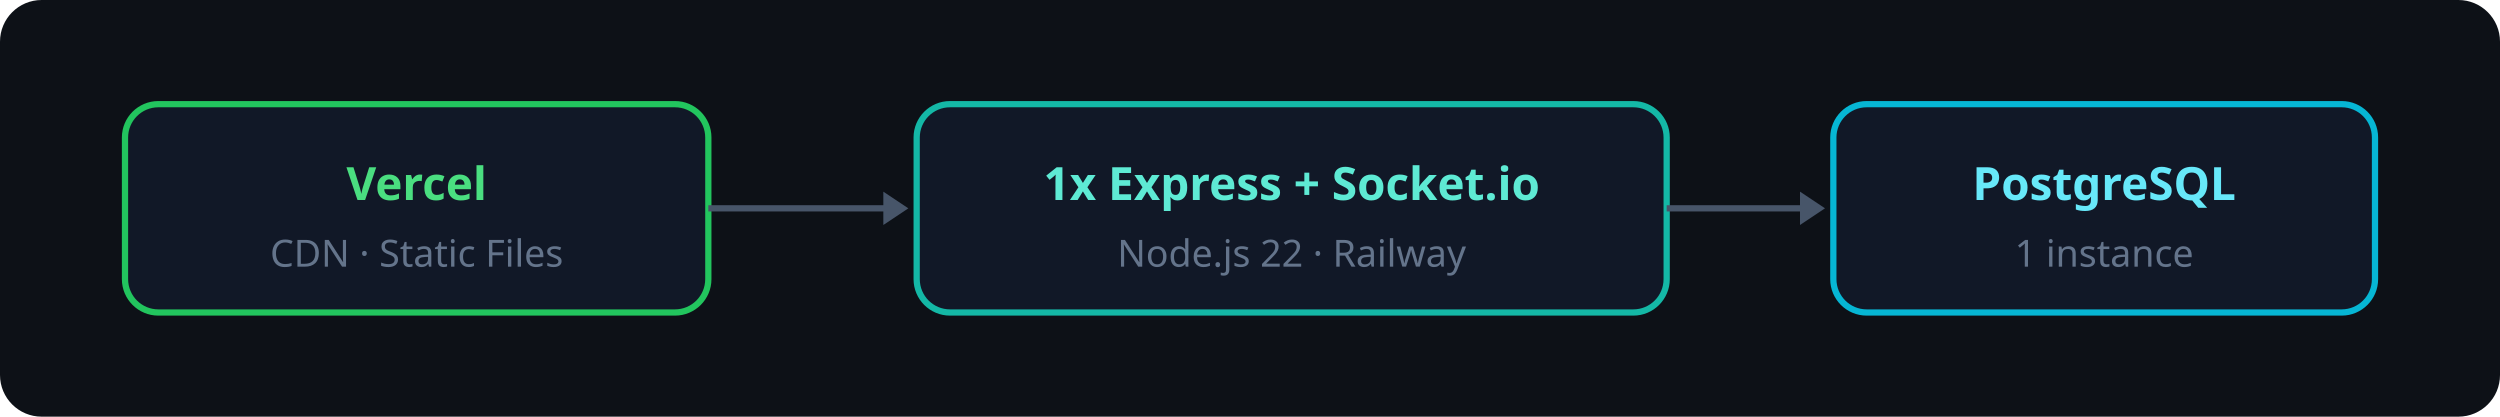
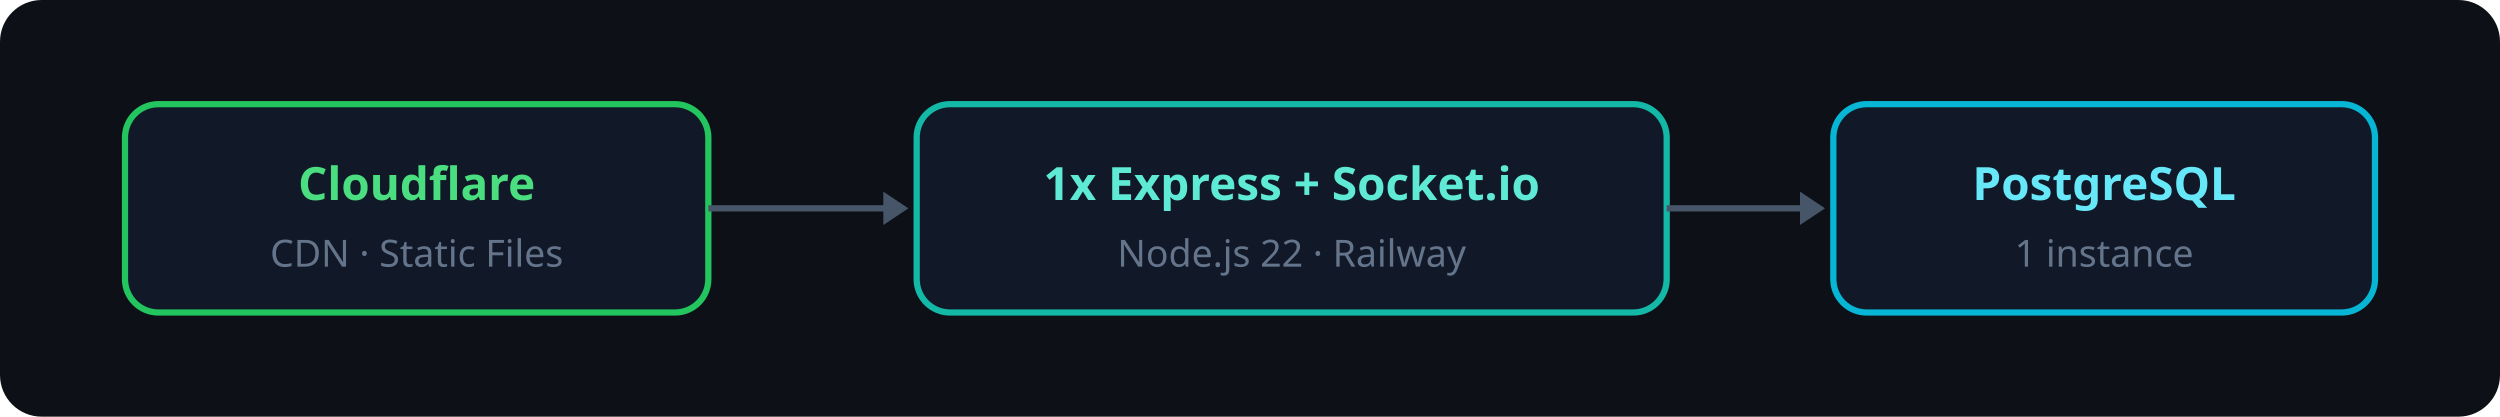
<svg xmlns="http://www.w3.org/2000/svg" viewBox="0 0 600 100" fill="none">
  <rect width="600" height="100" rx="10" fill="#0d1117" />
  <rect x="30" y="25" width="140" height="50" rx="8" fill="#111827" stroke="#22c55e" stroke-width="1.5" />
-   <text x="100" y="48" text-anchor="middle" fill="#4ade80" font-family="Segoe UI, system-ui, sans-serif" font-size="11" font-weight="700">Vercel</text>
+   <text x="100" y="48" text-anchor="middle" fill="#4ade80" font-family="Segoe UI, system-ui, sans-serif" font-size="11" font-weight="700">Cloudflare</text>
  <text x="100" y="64" text-anchor="middle" fill="#64748b" font-family="Segoe UI, system-ui, sans-serif" font-size="9">CDN · Static Files</text>
  <path d="M170,50 L215,50" stroke="#475569" stroke-width="1.5" />
  <polygon fill="#475569" points="218,50 212,46 212,54" />
  <rect x="220" y="25" width="180" height="50" rx="8" fill="#111827" stroke="#14b8a6" stroke-width="1.5" />
  <text x="310" y="48" text-anchor="middle" fill="#5eead4" font-family="Segoe UI, system-ui, sans-serif" font-size="11" font-weight="700">1x Express + Socket.io</text>
  <text x="310" y="64" text-anchor="middle" fill="#64748b" font-family="Segoe UI, system-ui, sans-serif" font-size="9">Node.js 22 · Railway</text>
  <path d="M400,50 L435,50" stroke="#475569" stroke-width="1.5" />
  <polygon fill="#475569" points="438,50 432,46 432,54" />
  <rect x="440" y="25" width="130" height="50" rx="8" fill="#111827" stroke="#06b6d4" stroke-width="1.5" />
  <text x="505" y="48" text-anchor="middle" fill="#67e8f9" font-family="Segoe UI, system-ui, sans-serif" font-size="11" font-weight="700">PostgreSQL</text>
  <text x="505" y="64" text-anchor="middle" fill="#64748b" font-family="Segoe UI, system-ui, sans-serif" font-size="9">1 instance</text>
</svg>
